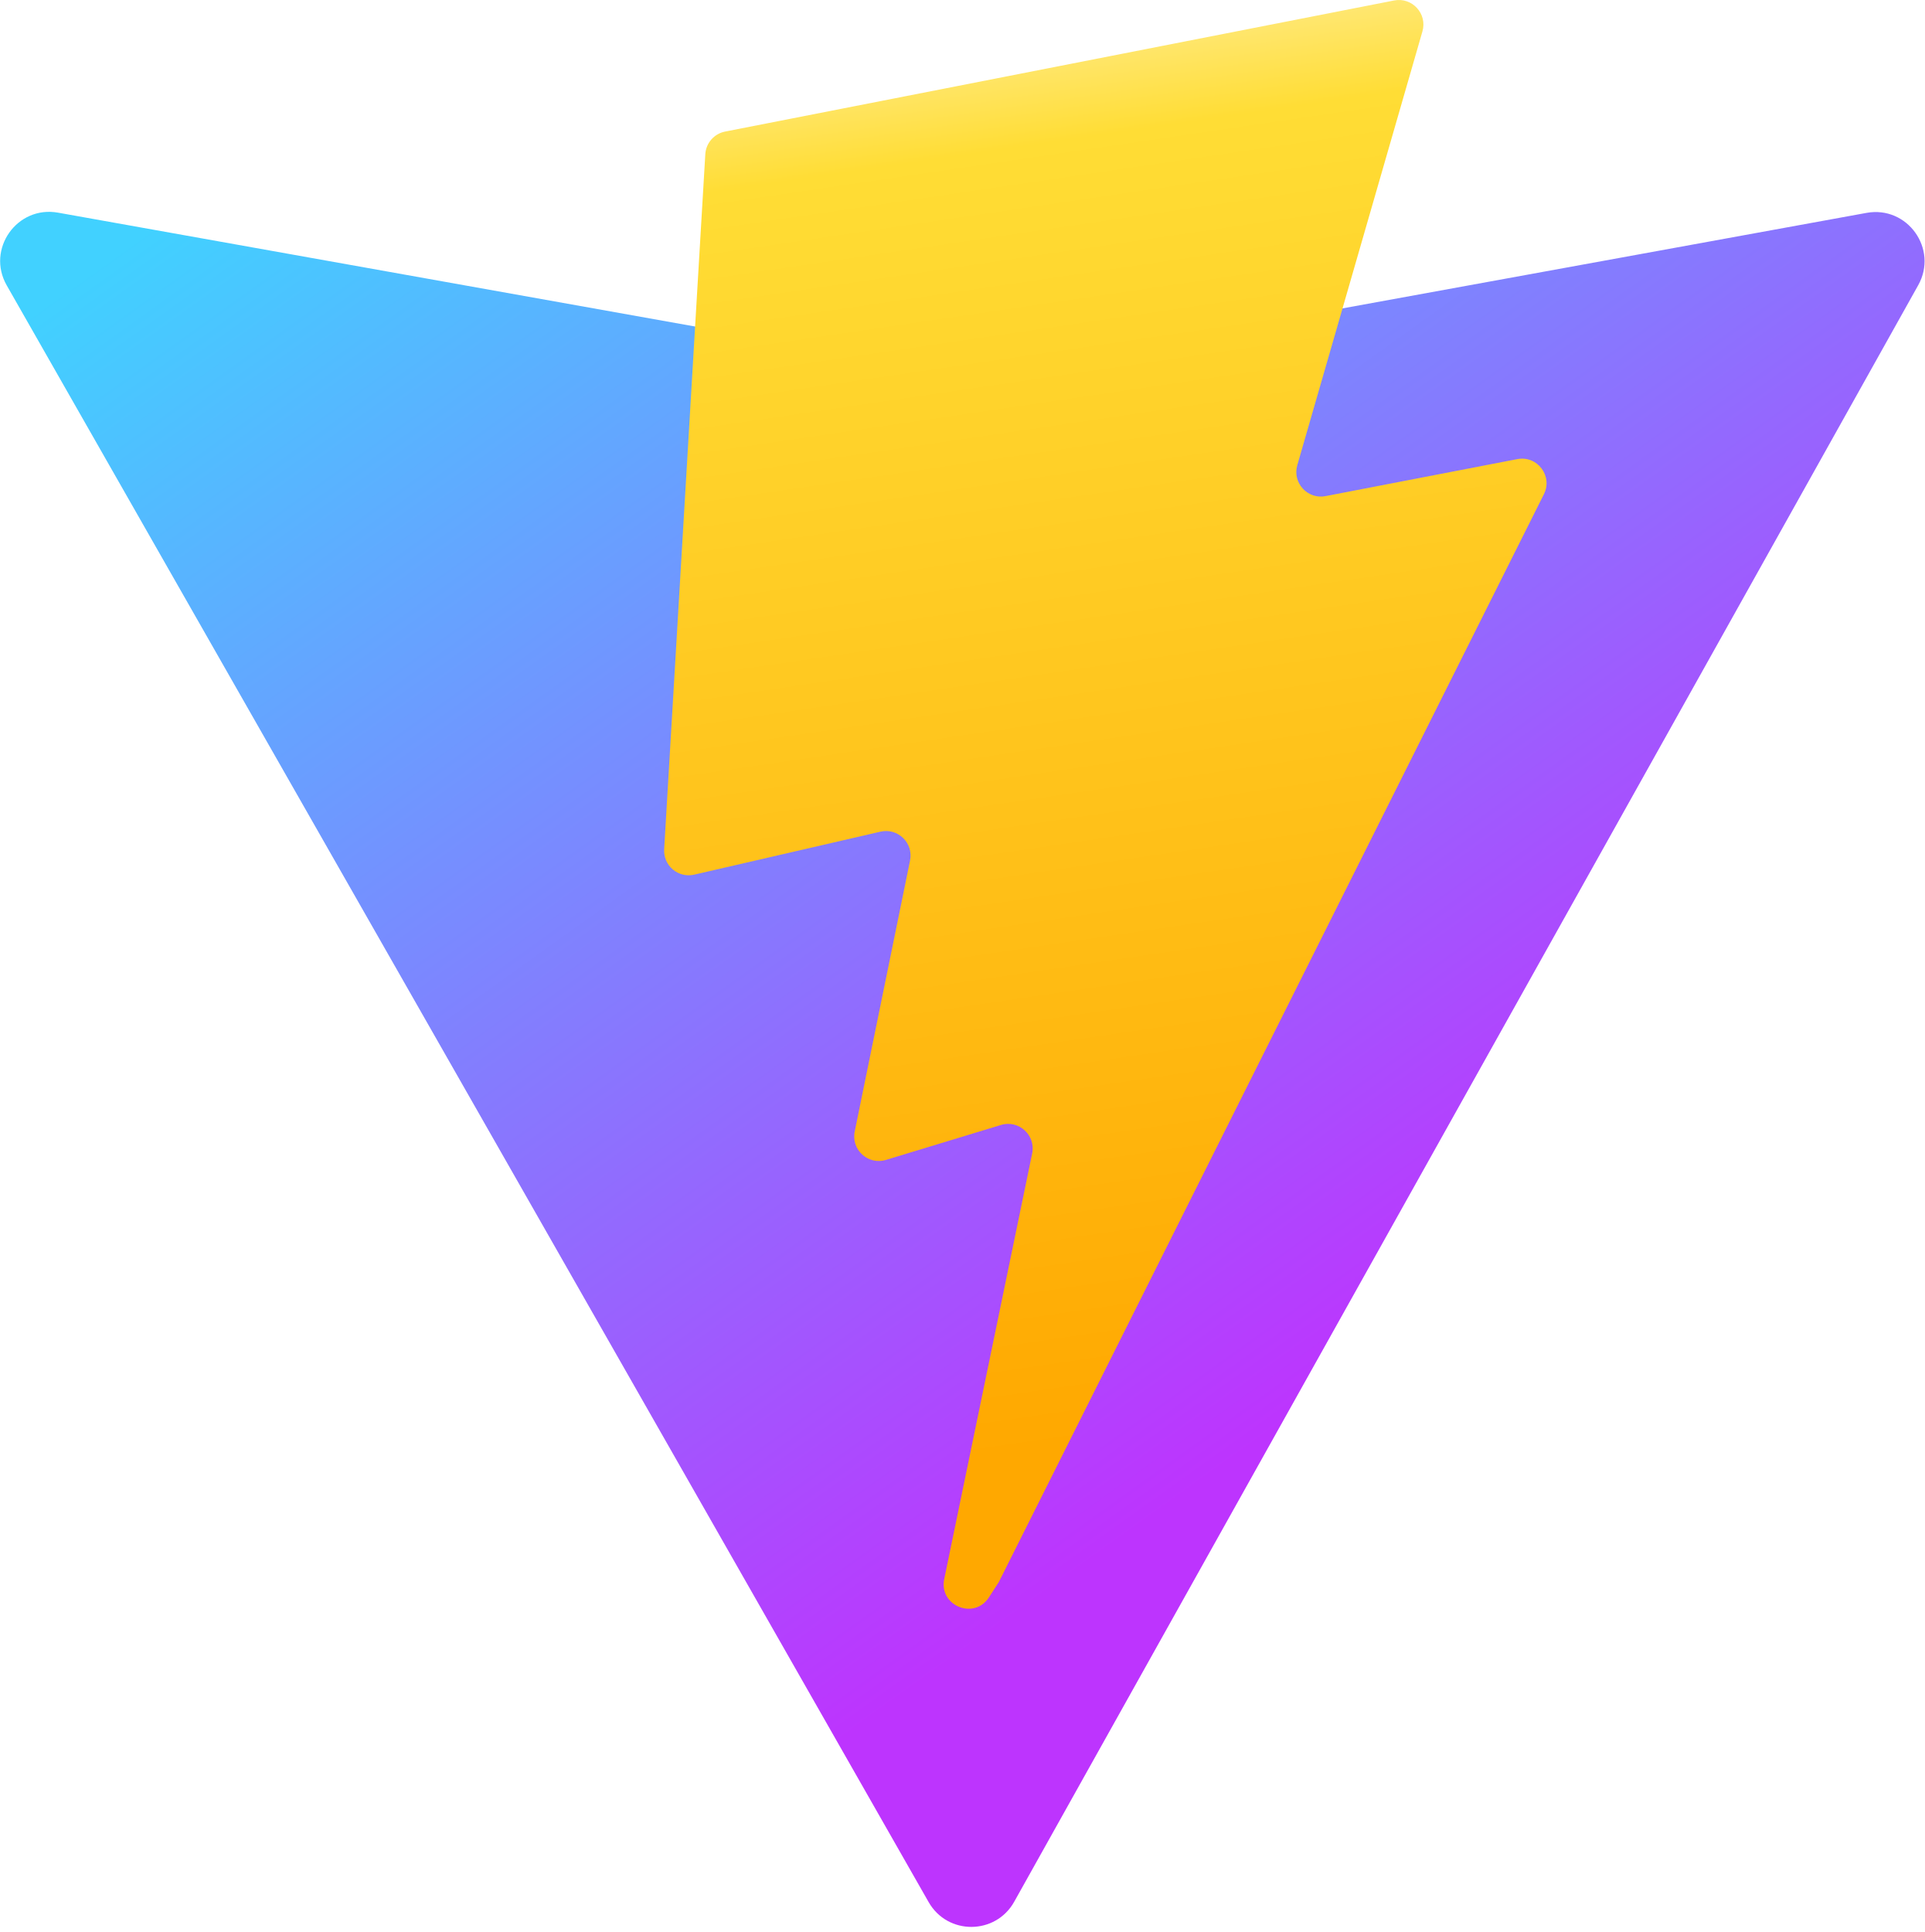
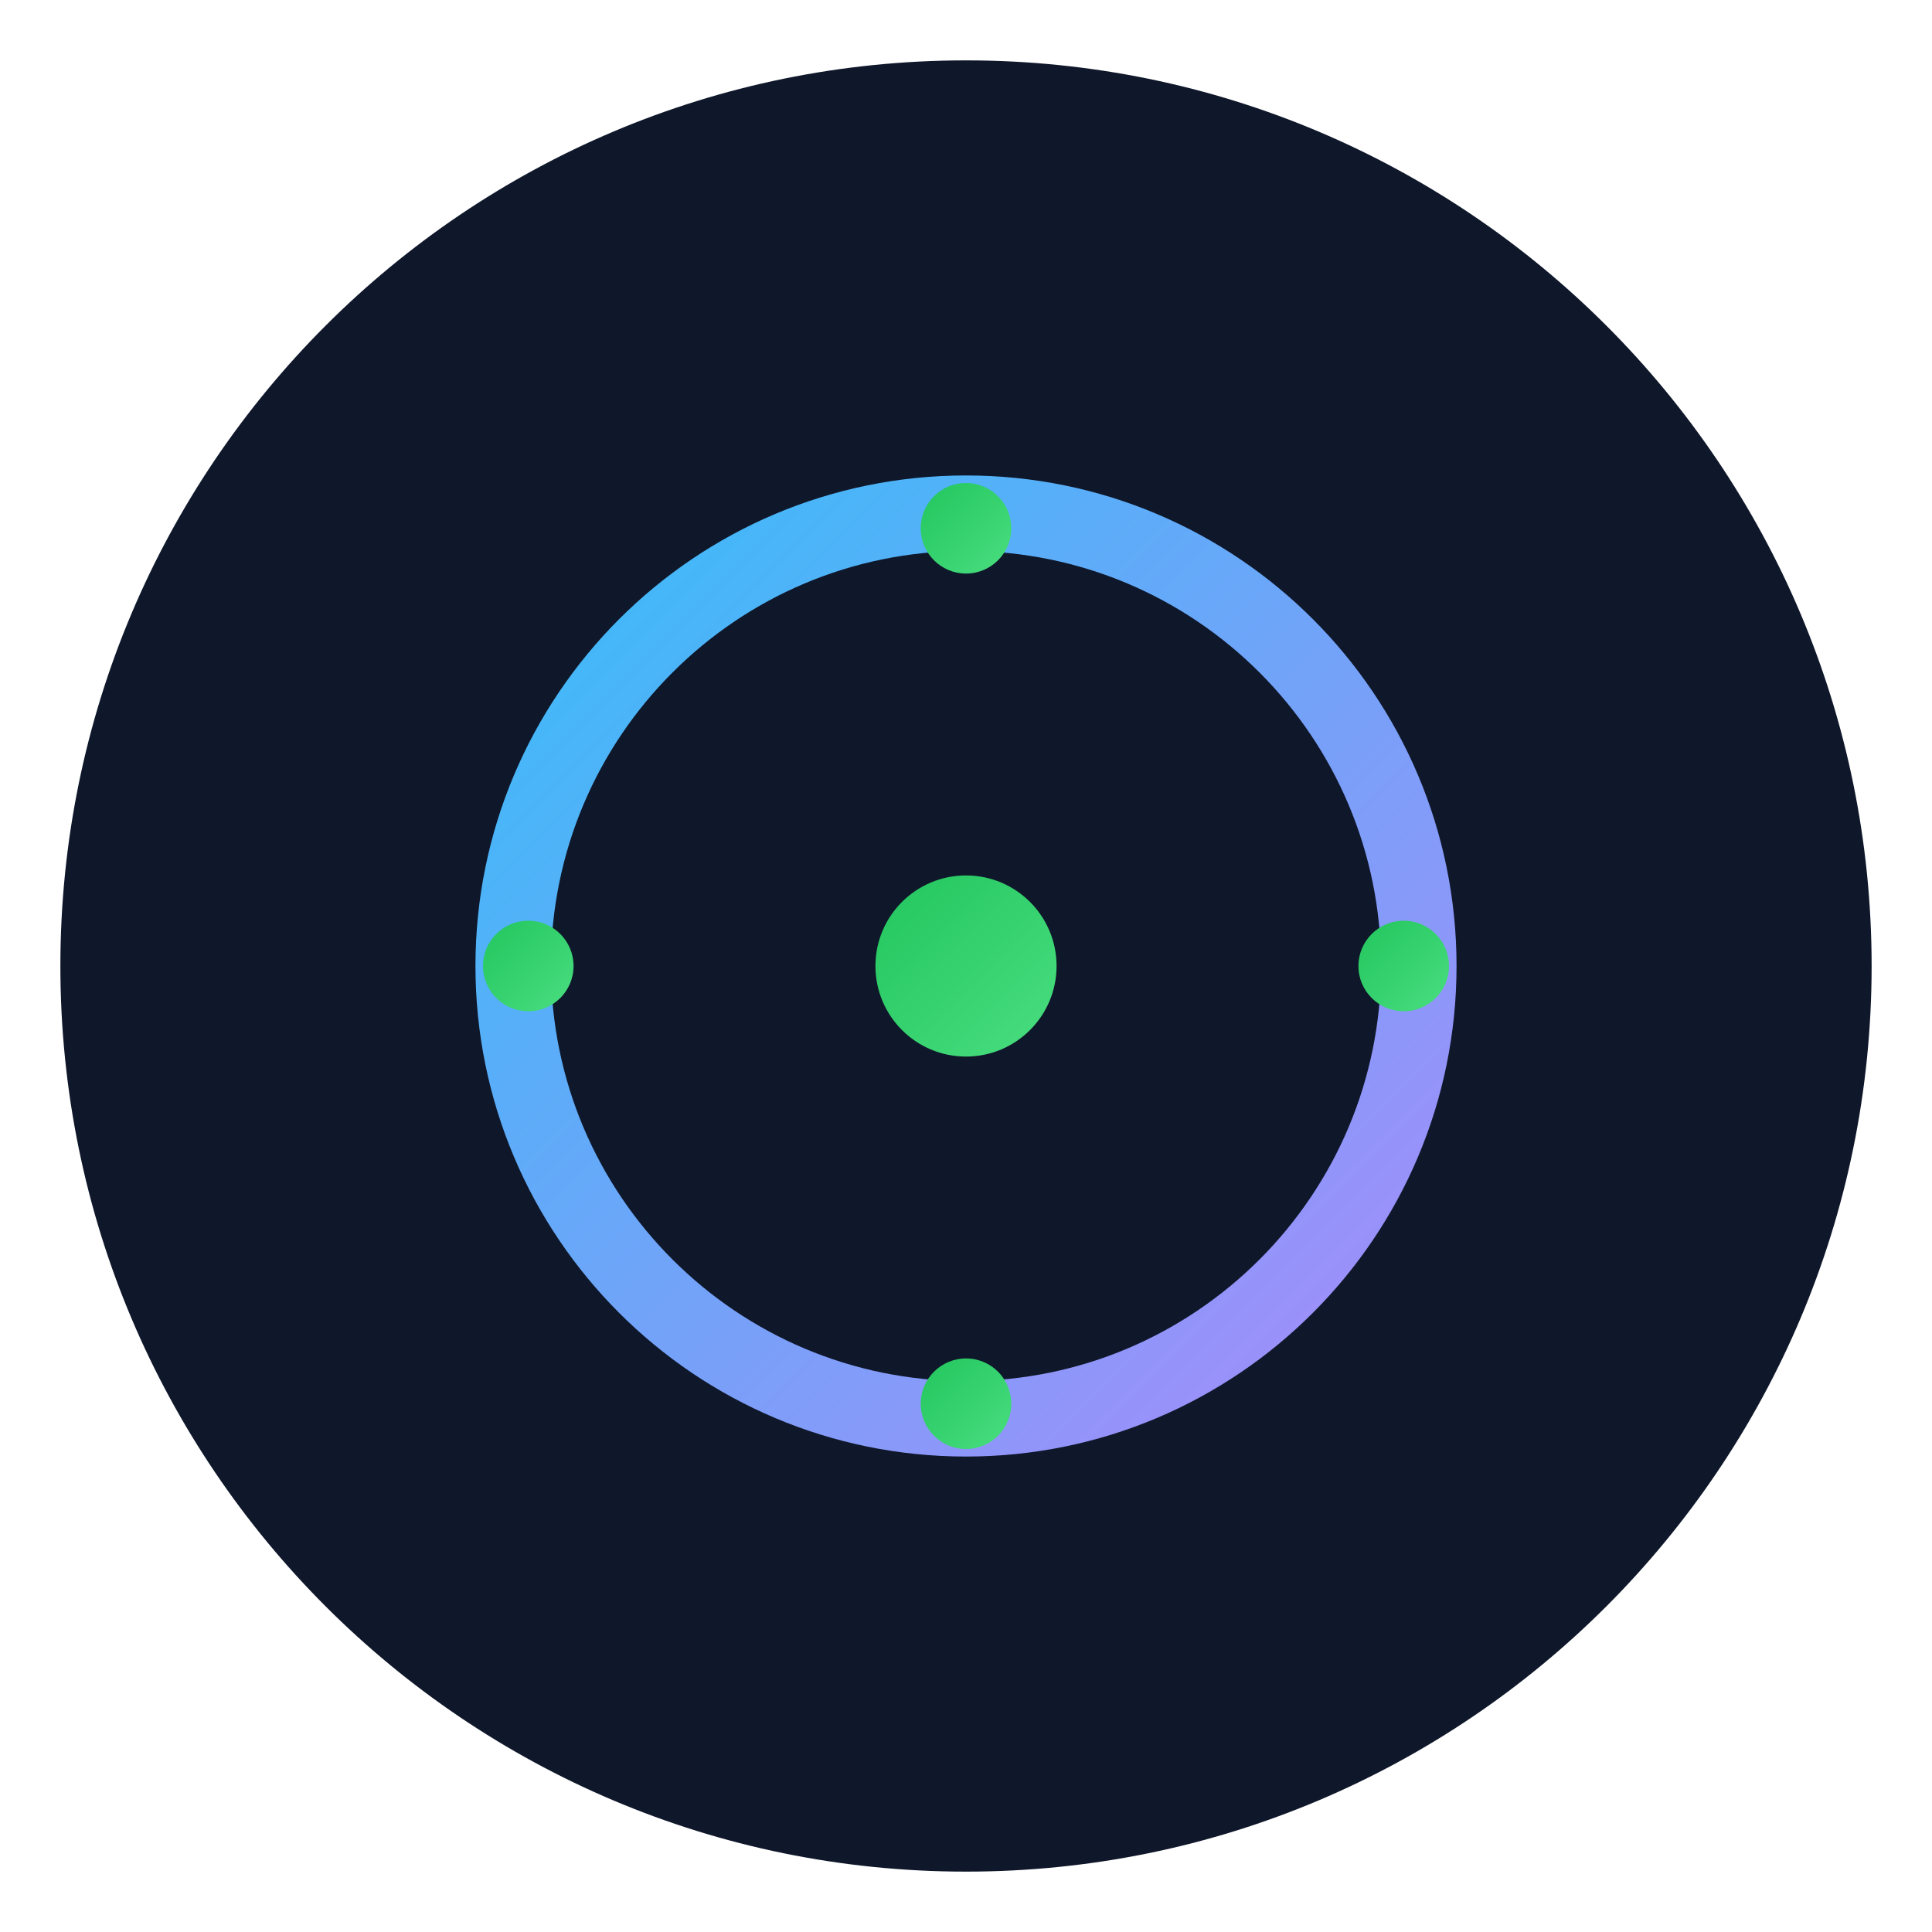
- <svg xmlns="http://www.w3.org/2000/svg" aria-hidden="true" role="img" class="iconify iconify--logos" width="31.88" height="32" preserveAspectRatio="xMidYMid meet" viewBox="0 0 256 257">
+ <svg xmlns="http://www.w3.org/2000/svg" width="32" height="32" viewBox="0 0 256 256" fill="none">
  <defs>
-     <linearGradient id="IconifyId1813088fe1fbc01fb466" x1="-.828%" x2="57.636%" y1="7.652%" y2="78.411%">
-       <stop offset="0%" stop-color="#41D1FF" />
-       <stop offset="100%" stop-color="#BD34FE" />
+     <linearGradient id="aiGradient1" x1="0%" y1="0%" x2="100%" y2="100%">
+       <stop offset="0%" stop-color="#38BDF8" />
+       <stop offset="100%" stop-color="#A78BFA" />
    </linearGradient>
-     <linearGradient id="IconifyId1813088fe1fbc01fb467" x1="43.376%" x2="50.316%" y1="2.242%" y2="89.03%">
-       <stop offset="0%" stop-color="#FFEA83" />
-       <stop offset="8.333%" stop-color="#FFDD35" />
-       <stop offset="100%" stop-color="#FFA800" />
+     <linearGradient id="aiGradient2" x1="0%" y1="0%" x2="100%" y2="100%">
+       <stop offset="0%" stop-color="#22C55E" />
+       <stop offset="100%" stop-color="#4ADE80" />
    </linearGradient>
  </defs>
-   <path fill="url(#IconifyId1813088fe1fbc01fb466)" d="M255.153 37.938L134.897 252.976c-2.483 4.44-8.862 4.466-11.382.048L.875 37.958c-2.746-4.814 1.371-10.646 6.827-9.67l120.385 21.517a6.537 6.537 0 0 0 2.322-.004l117.867-21.483c5.438-.991 9.574 4.796 6.877 9.62Z" />
-   <path fill="url(#IconifyId1813088fe1fbc01fb467)" d="M185.432.063L96.44 17.501a3.268 3.268 0 0 0-2.634 3.014l-5.474 92.456a3.268 3.268 0 0 0 3.997 3.378l24.777-5.718c2.318-.535 4.413 1.507 3.936 3.838l-7.361 36.047c-.495 2.426 1.782 4.5 4.151 3.78l15.304-4.649c2.372-.72 4.652 1.36 4.15 3.788l-11.698 56.621c-.732 3.542 3.979 5.473 5.943 2.437l1.313-2.028l72.516-144.72c1.215-2.423-.88-5.186-3.54-4.672l-25.505 4.922c-2.396.462-4.435-1.77-3.759-4.114l16.646-57.705c.677-2.35-1.37-4.583-3.769-4.113Z" />
+   <circle cx="128" cy="128" r="120" fill="#0F172A" />
+   <circle cx="128" cy="128" r="60" stroke="url(#aiGradient1)" stroke-width="10" />
+   <circle cx="128" cy="128" r="12" fill="url(#aiGradient2)" />
+   <circle cx="128" cy="70" r="6" fill="url(#aiGradient2)" />
+   <circle cx="128" cy="186" r="6" fill="url(#aiGradient2)" />
+   <circle cx="70" cy="128" r="6" fill="url(#aiGradient2)" />
+   <circle cx="186" cy="128" r="6" fill="url(#aiGradient2)" />
+   <path d="M128 82 L128 116" stroke="url(#aiGradient2)" stroke-width="4" />
+   <path d="M128 140 L128 174" stroke="url(#aiGradient2)" stroke-width="4" />
+   <path d="M82 128 L116 128" stroke="url(#aiGradient2)" stroke-width="4" />
+   <path d="M140 128 L174 128" stroke="url(#aiGradient2)" stroke-width="4" />
</svg>
